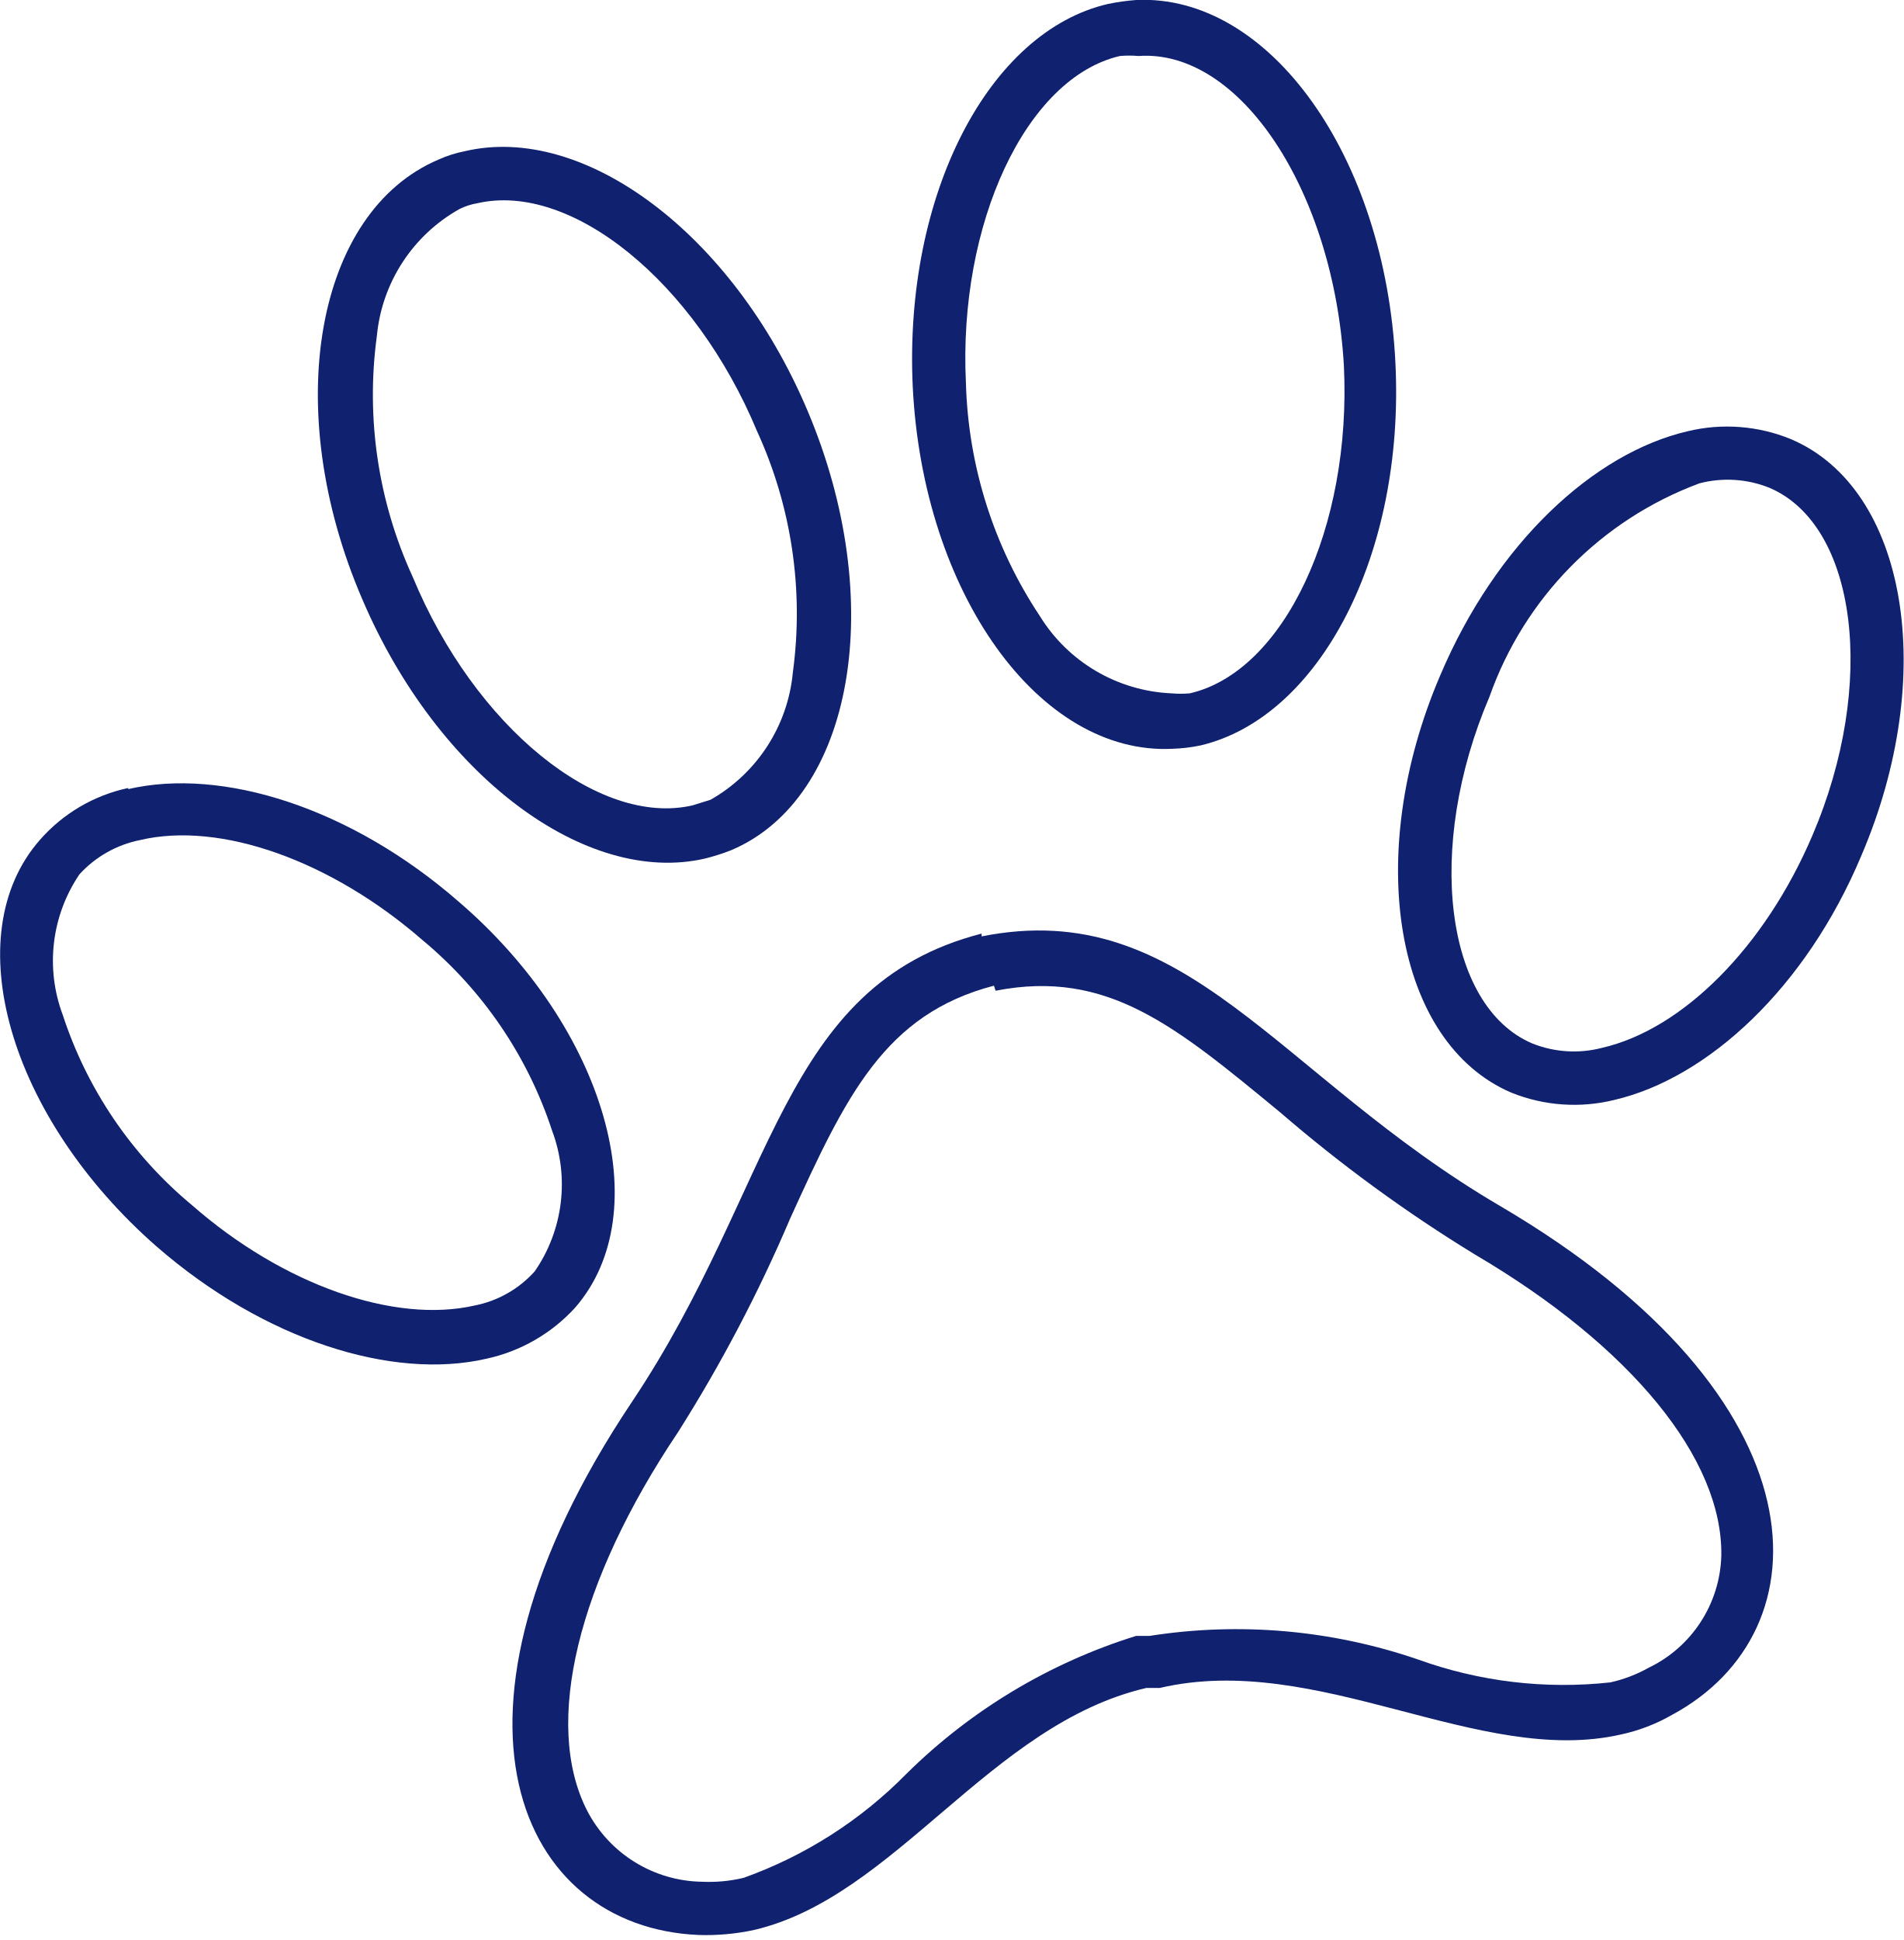
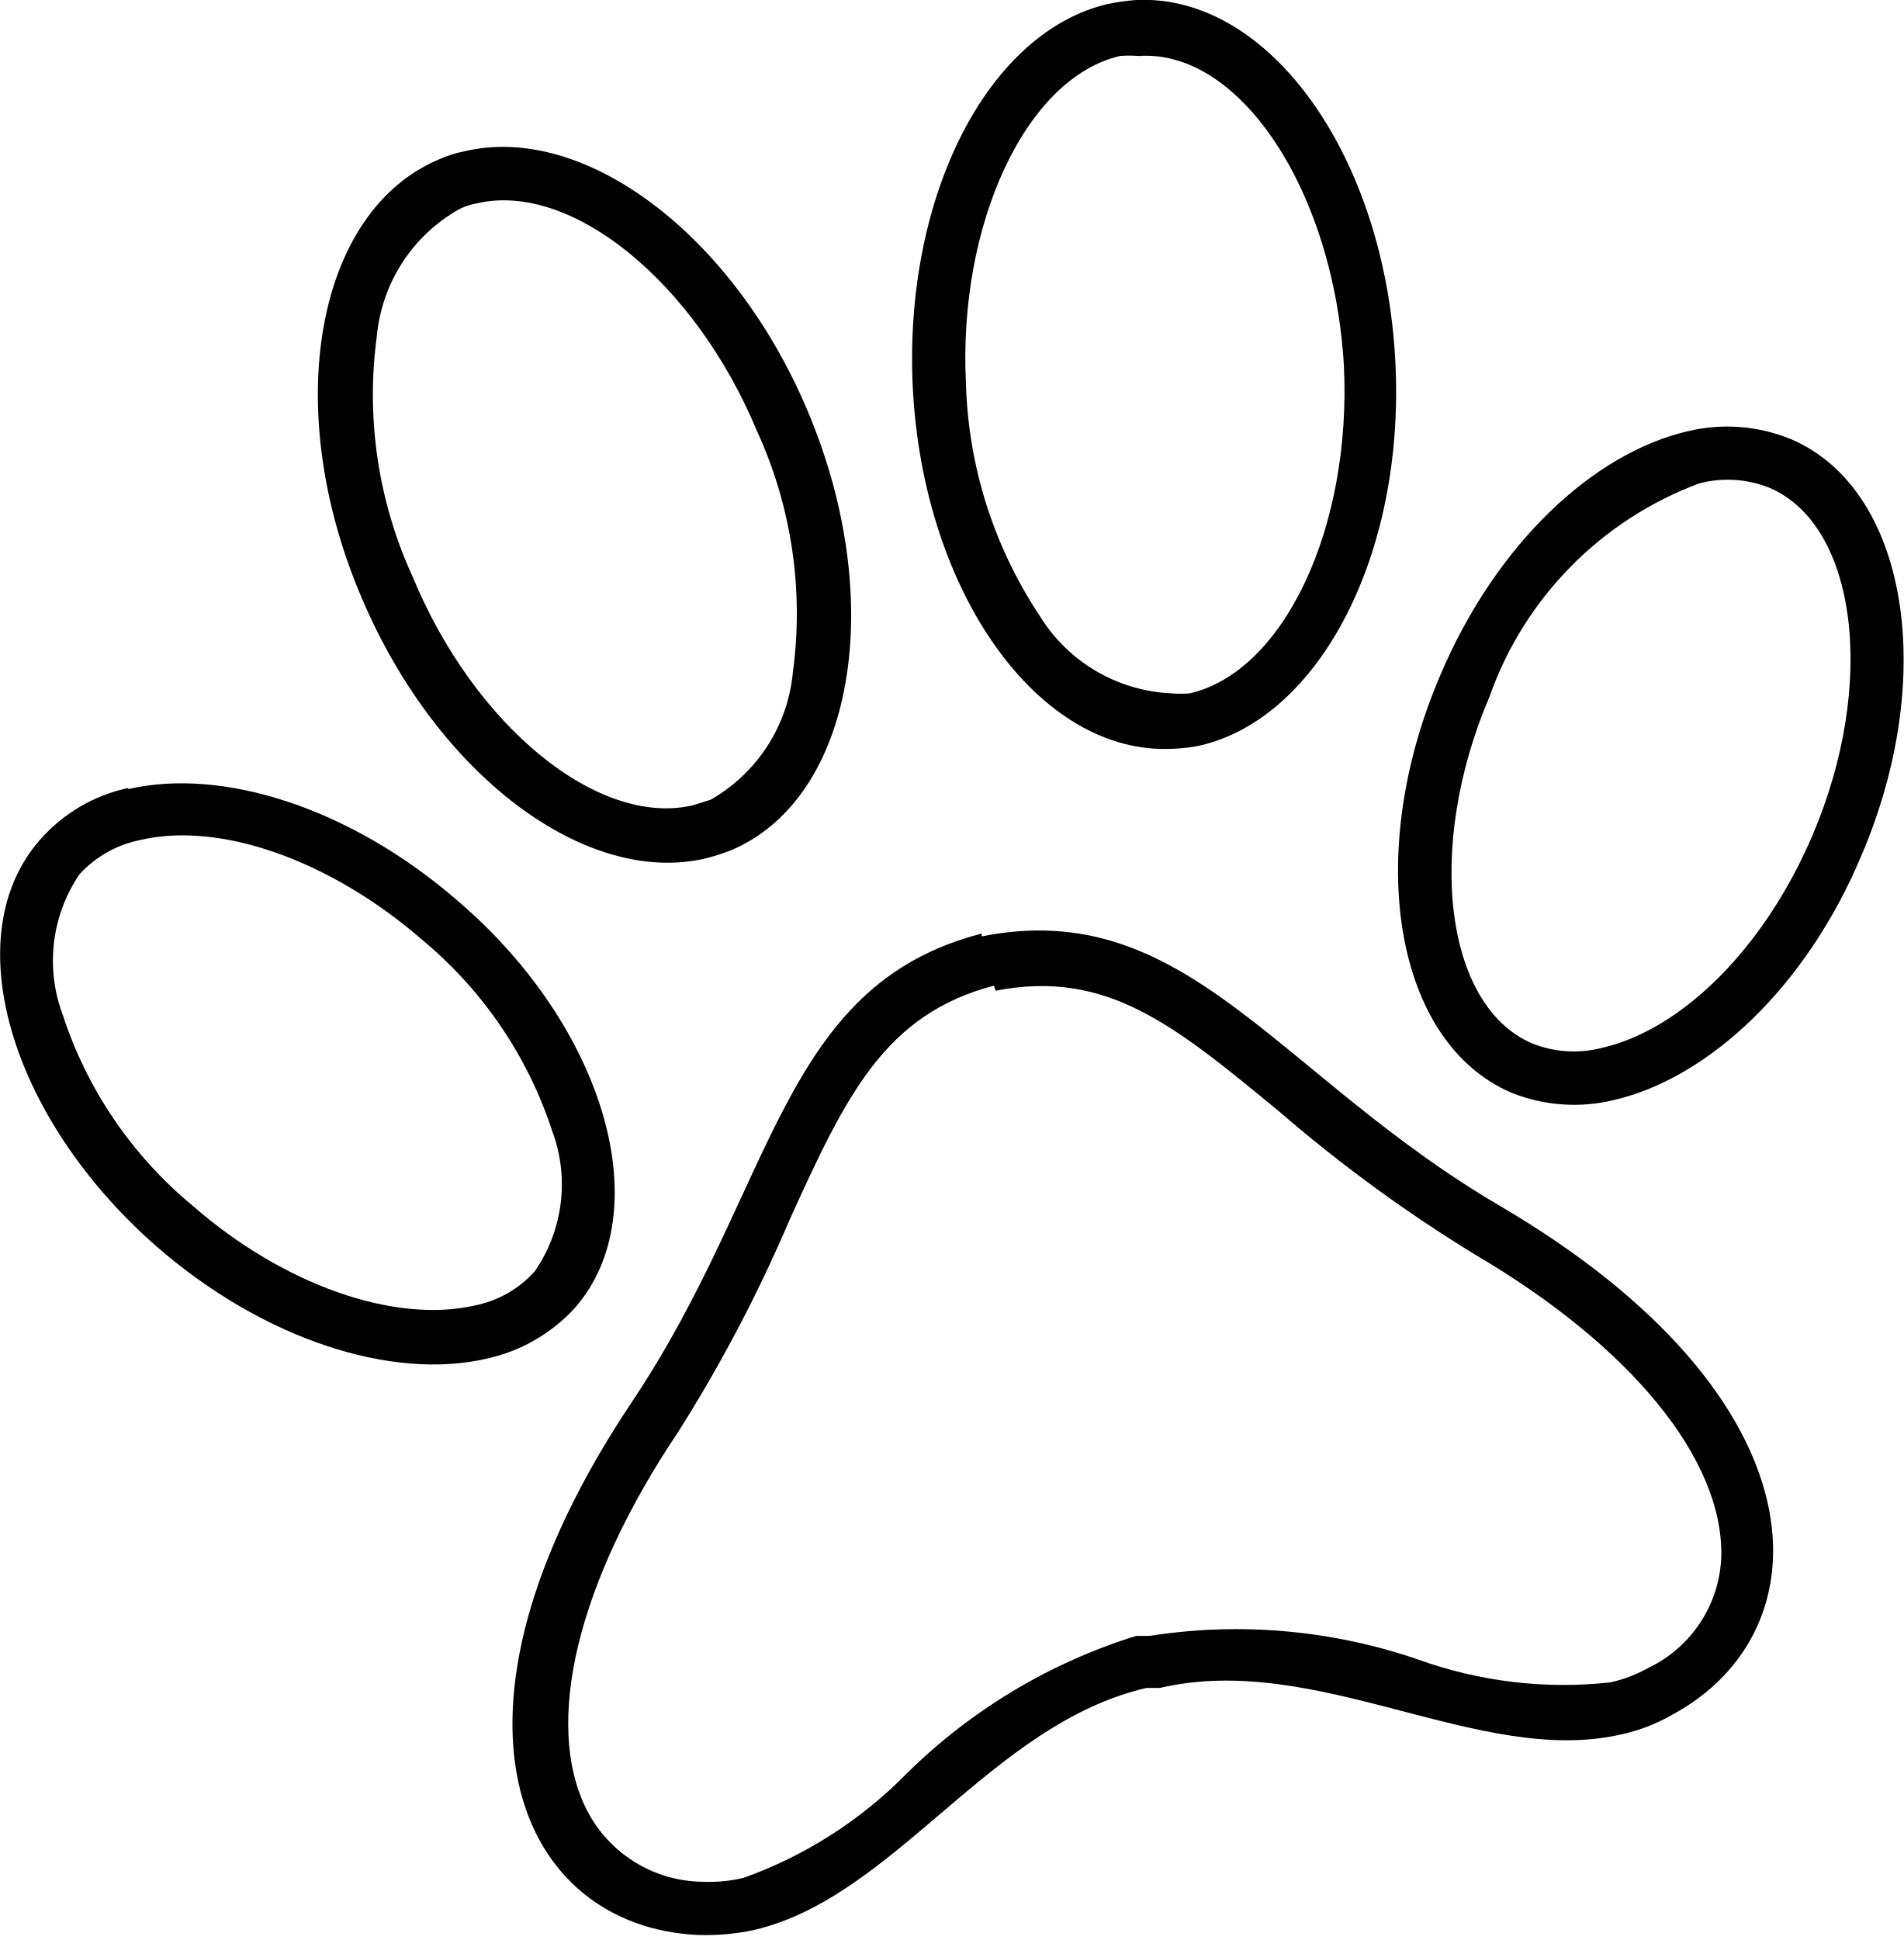
<svg xmlns="http://www.w3.org/2000/svg" viewBox="0 0 34 34.64">
-   <defs>
-     <style>.cls-1{fill:#0f216f;}</style>
-   </defs>
  <g id="Capa_2" data-name="Capa 2">
    <g id="Capa_1-2" data-name="Capa 1">
-       <path class="cls-1" d="M17.78,17.69c2-.39,3.21.63,5.08,2.17a26.44,26.44,0,0,0,3.48,2.54c2.79,1.64,4.43,3.65,4.4,5.38a2.29,2.29,0,0,1-1.3,2,2.52,2.52,0,0,1-.68.26,7.66,7.66,0,0,1-3.44-.41,10,10,0,0,0-4.79-.42l-.12,0-.12,0a10.1,10.1,0,0,0-4.1,2.46,7.72,7.72,0,0,1-2.91,1.86,2.66,2.66,0,0,1-.74.07,2.35,2.35,0,0,1-2.06-1.28c-.78-1.54-.17-4.07,1.63-6.75a26.66,26.66,0,0,0,2-3.81c1-2.2,1.69-3.65,3.64-4.16m-.22-.93c-3.61.93-3.67,4.52-6.25,8.37-3.77,5.64-2,9.37,1.19,9.51a4.06,4.06,0,0,0,1-.09c2.52-.59,4.21-3.67,7-4.32l.11,0h.13c2.82-.66,5.7,1.41,8.24.83a3.17,3.17,0,0,0,.91-.35c2.77-1.49,2.79-5.64-3.06-9.08-4-2.34-5.61-5.55-9.27-4.82Z" />
-       <path class="cls-1" d="M2.5,15h0c1.44-.34,3.42.37,5.05,1.79a7.43,7.43,0,0,1,2.31,3.4,2.73,2.73,0,0,1-.31,2.51,1.94,1.94,0,0,1-1.07.61c-1.44.33-3.43-.37-5.05-1.79a7.4,7.4,0,0,1-2.31-3.4,2.75,2.75,0,0,1,.3-2.51A2,2,0,0,1,2.5,15m-.21-.93A2.9,2.9,0,0,0,.71,15c-1.49,1.7-.55,4.95,2.09,7.26,1.92,1.67,4.21,2.39,5.89,2a3,3,0,0,0,1.58-.91c1.49-1.71.55-5-2.09-7.26-1.92-1.67-4.21-2.39-5.89-2Z" />
-       <path class="cls-1" d="M30.35,8.63a2,2,0,0,1,1.25.08c1.57.67,1.92,3.51.77,6.2-.85,2-2.32,3.47-3.76,3.8a2,2,0,0,1-1.25-.08c-1.56-.67-1.91-3.5-.76-6.19a6.3,6.3,0,0,1,3.75-3.81m-.21-.93c-1.68.39-3.42,2-4.42,4.36-1.38,3.22-.81,6.56,1.27,7.45a3,3,0,0,0,1.84.13c1.67-.39,3.42-2,4.41-4.36,1.38-3.22.82-6.56-1.26-7.44a3,3,0,0,0-1.84-.14Z" />
-       <path class="cls-1" d="M8.52,3.63h0c1.68-.39,3.89,1.4,5,4.07A7.81,7.81,0,0,1,14.16,12a2.93,2.93,0,0,1-1.47,2.28l-.32.1c-1.68.39-3.89-1.4-5-4.08A7.79,7.79,0,0,1,6.73,6,2.91,2.91,0,0,1,8.21,3.73a1.12,1.12,0,0,1,.31-.1M8.3,2.7a2.14,2.14,0,0,0-.47.15C5.64,3.78,5,7.29,6.47,10.7c1.35,3.16,4,5.12,6.12,4.63a3.68,3.68,0,0,0,.47-.15c2.19-.93,2.8-4.45,1.36-7.85-1.34-3.17-4-5.13-6.12-4.63Z" />
-       <path class="cls-1" d="M20,1a1.86,1.86,0,0,1,.33,0C22.15.87,23.82,3.42,24,6.53c.14,2.89-1.07,5.46-2.75,5.85a1.86,1.86,0,0,1-.33,0A2.91,2.91,0,0,1,18.57,11a7.9,7.9,0,0,1-1.32-4.16C17.11,4,18.32,1.39,20,1M19.79.07c-2.13.49-3.65,3.4-3.49,6.83.18,3.69,2.26,6.59,4.64,6.47a2.84,2.84,0,0,0,.5-.06c2.12-.5,3.65-3.4,3.48-6.83C24.74,2.79,22.67-.11,20.29,0a4,4,0,0,0-.5.07Z" />
+       <path d="M17.78,17.69c2-.39,3.21.63,5.08,2.17a26.44,26.44,0,0,0,3.48,2.54c2.79,1.64,4.43,3.65,4.4,5.38a2.29,2.29,0,0,1-1.3,2,2.52,2.52,0,0,1-.68.26,7.66,7.66,0,0,1-3.44-.41,10,10,0,0,0-4.79-.42l-.12,0-.12,0a10.1,10.1,0,0,0-4.1,2.46,7.72,7.72,0,0,1-2.91,1.86,2.66,2.66,0,0,1-.74.07,2.35,2.35,0,0,1-2.06-1.28c-.78-1.54-.17-4.07,1.63-6.75a26.66,26.66,0,0,0,2-3.81c1-2.2,1.69-3.65,3.64-4.16m-.22-.93c-3.61.93-3.67,4.52-6.25,8.37-3.77,5.64-2,9.37,1.19,9.51a4.06,4.06,0,0,0,1-.09c2.52-.59,4.21-3.67,7-4.32l.11,0h.13c2.82-.66,5.7,1.41,8.24.83a3.17,3.17,0,0,0,.91-.35c2.77-1.49,2.79-5.64-3.06-9.08-4-2.34-5.61-5.55-9.27-4.82Z" />
+       <path d="M2.5,15h0c1.44-.34,3.42.37,5.05,1.79a7.43,7.43,0,0,1,2.31,3.4,2.73,2.73,0,0,1-.31,2.51,1.94,1.94,0,0,1-1.07.61c-1.44.33-3.43-.37-5.05-1.79a7.4,7.4,0,0,1-2.31-3.4,2.75,2.75,0,0,1,.3-2.51A2,2,0,0,1,2.5,15m-.21-.93A2.9,2.9,0,0,0,.71,15c-1.49,1.7-.55,4.95,2.09,7.26,1.92,1.67,4.21,2.39,5.89,2a3,3,0,0,0,1.58-.91c1.49-1.71.55-5-2.09-7.26-1.92-1.67-4.21-2.39-5.89-2Z" />
+       <path d="M30.35,8.63a2,2,0,0,1,1.25.08c1.57.67,1.92,3.51.77,6.2-.85,2-2.32,3.47-3.76,3.8a2,2,0,0,1-1.25-.08c-1.56-.67-1.91-3.5-.76-6.19a6.3,6.3,0,0,1,3.75-3.81m-.21-.93c-1.68.39-3.42,2-4.42,4.36-1.38,3.22-.81,6.56,1.27,7.45a3,3,0,0,0,1.84.13c1.67-.39,3.42-2,4.41-4.36,1.38-3.22.82-6.56-1.26-7.44a3,3,0,0,0-1.84-.14Z" />
+       <path d="M8.52,3.63h0c1.68-.39,3.89,1.4,5,4.07A7.81,7.81,0,0,1,14.16,12a2.93,2.93,0,0,1-1.47,2.28l-.32.1c-1.68.39-3.89-1.4-5-4.08A7.79,7.79,0,0,1,6.73,6,2.91,2.91,0,0,1,8.21,3.73a1.12,1.12,0,0,1,.31-.1M8.3,2.7a2.14,2.14,0,0,0-.47.15C5.64,3.78,5,7.29,6.47,10.7c1.35,3.16,4,5.12,6.12,4.63a3.68,3.68,0,0,0,.47-.15c2.19-.93,2.8-4.45,1.36-7.85-1.34-3.17-4-5.13-6.12-4.63Z" />
+       <path d="M20,1a1.86,1.86,0,0,1,.33,0C22.15.87,23.82,3.42,24,6.53c.14,2.89-1.07,5.46-2.75,5.85a1.86,1.86,0,0,1-.33,0A2.91,2.91,0,0,1,18.57,11a7.9,7.9,0,0,1-1.32-4.16C17.11,4,18.32,1.39,20,1M19.79.07c-2.13.49-3.65,3.4-3.49,6.83.18,3.69,2.26,6.59,4.64,6.47a2.84,2.84,0,0,0,.5-.06c2.12-.5,3.65-3.4,3.48-6.83C24.74,2.79,22.67-.11,20.29,0a4,4,0,0,0-.5.07Z" />
    </g>
  </g>
</svg>
